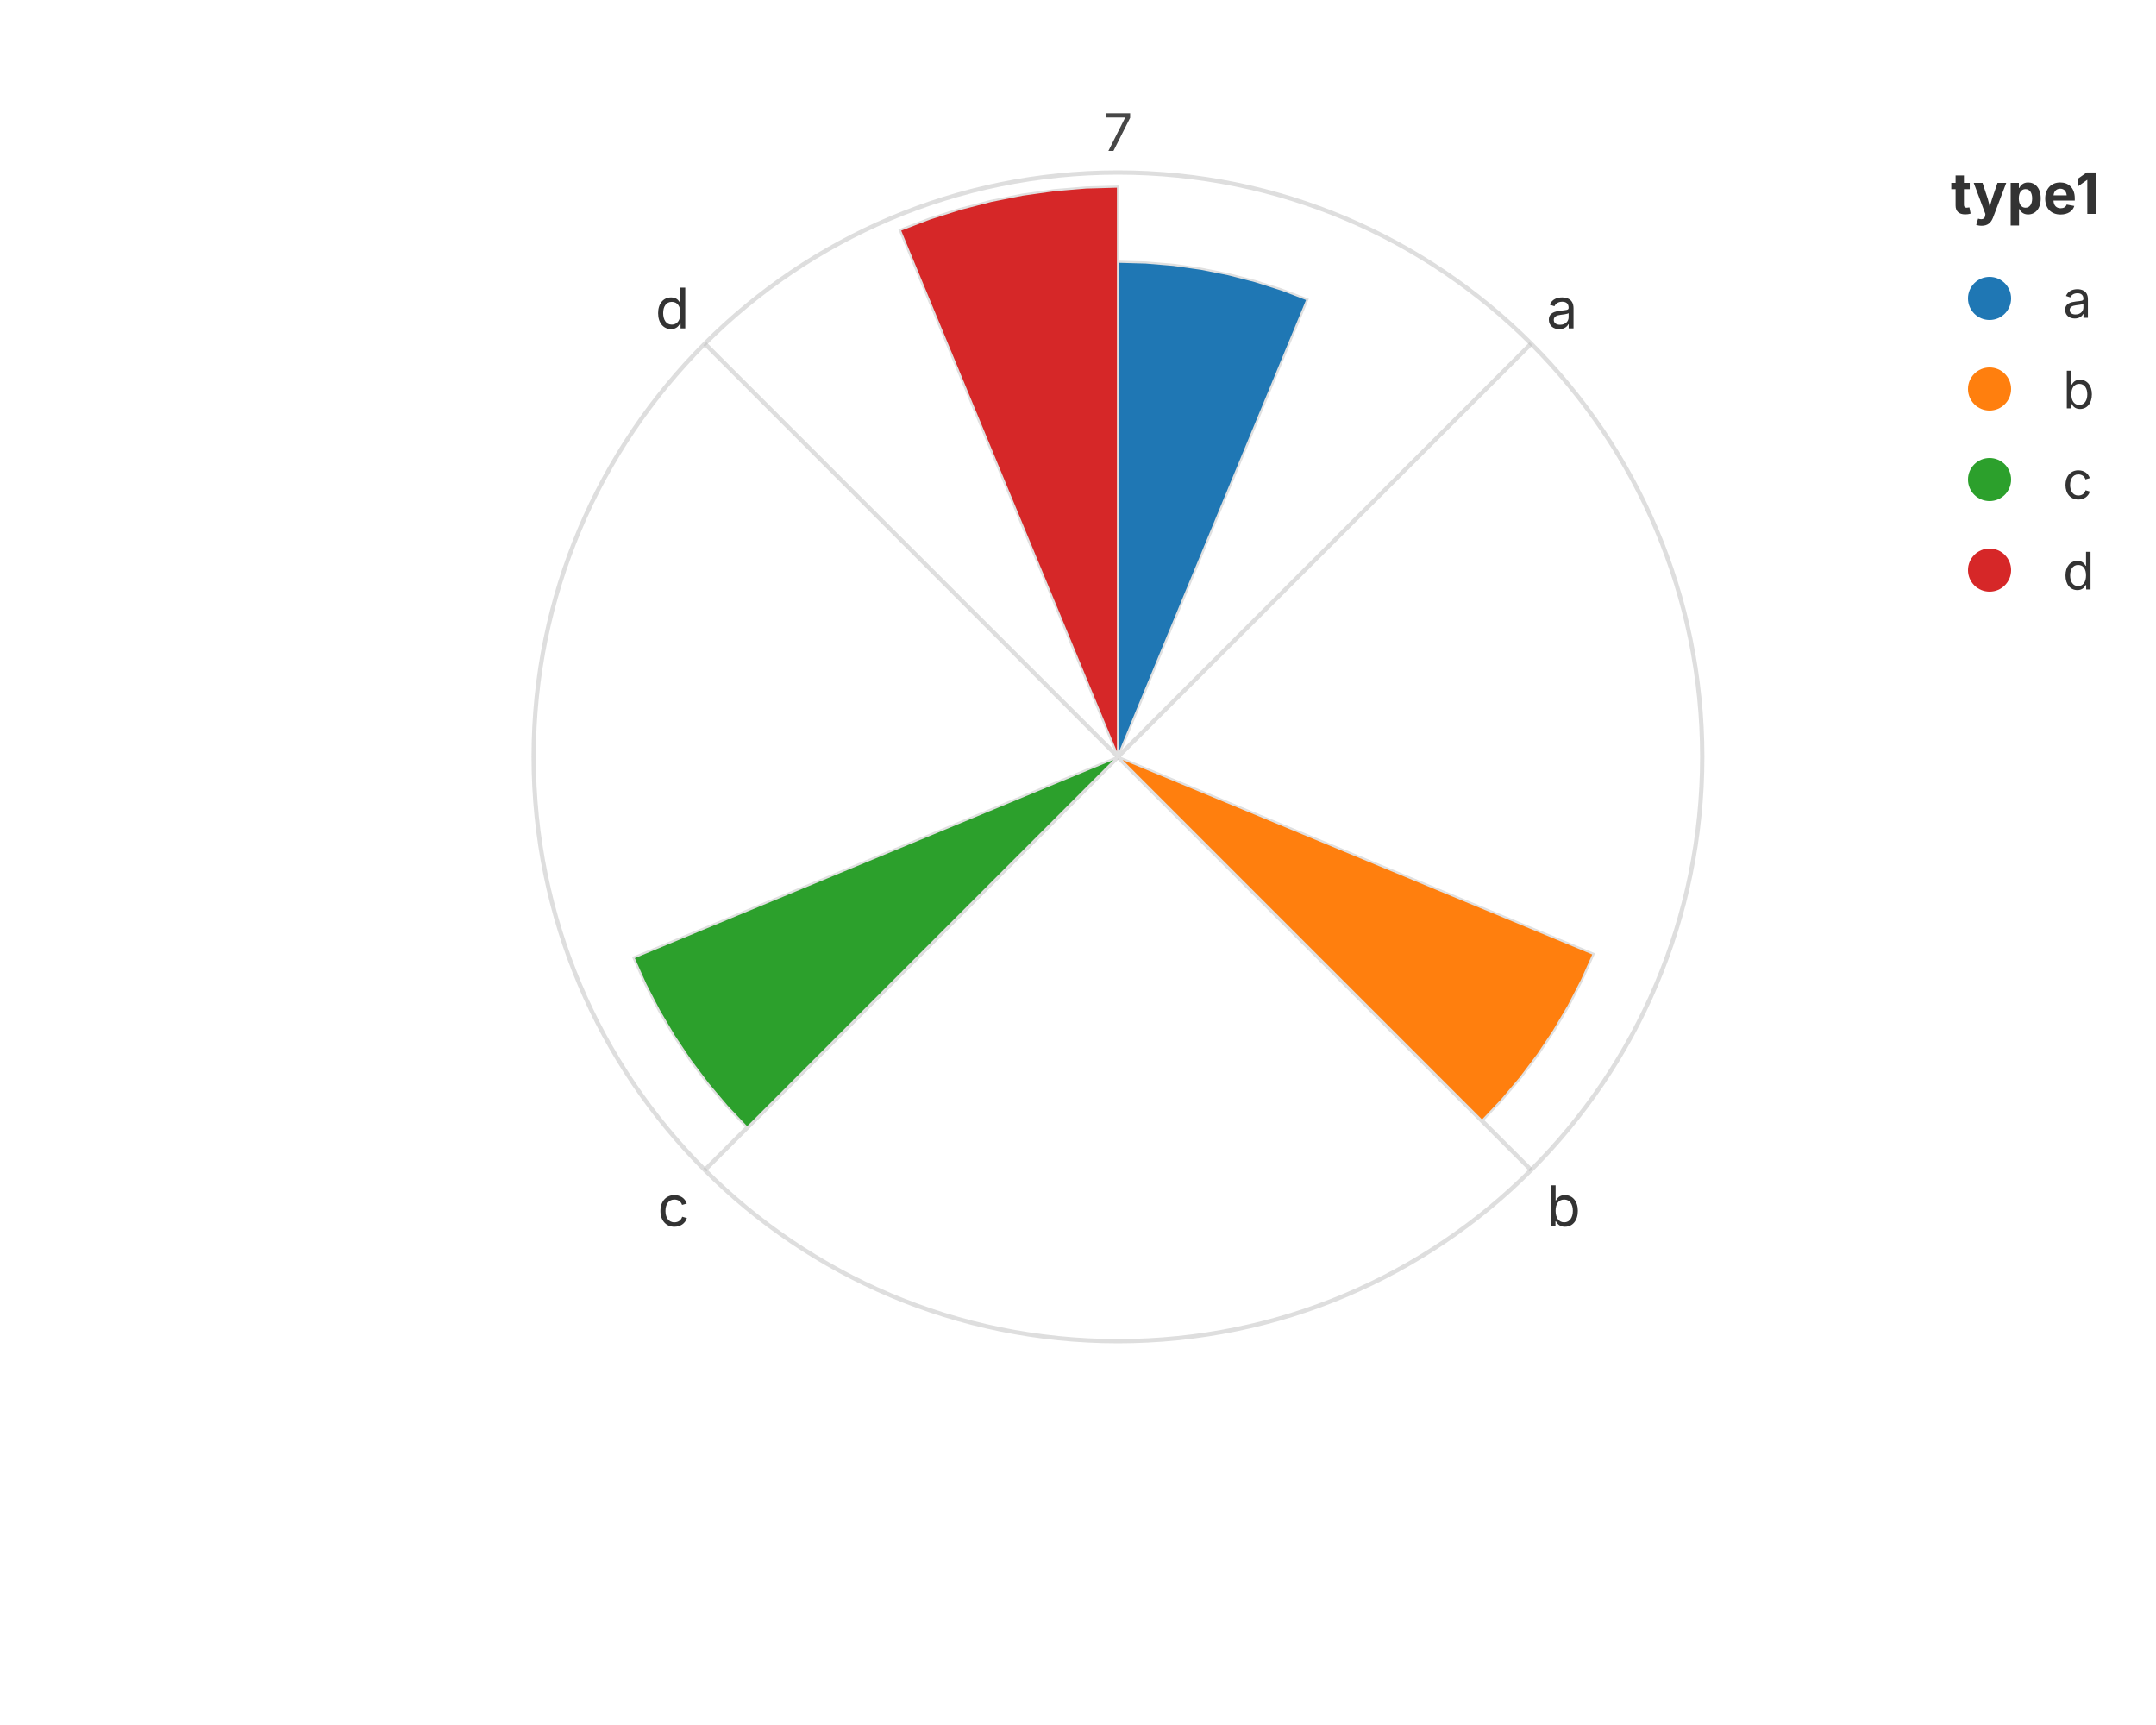
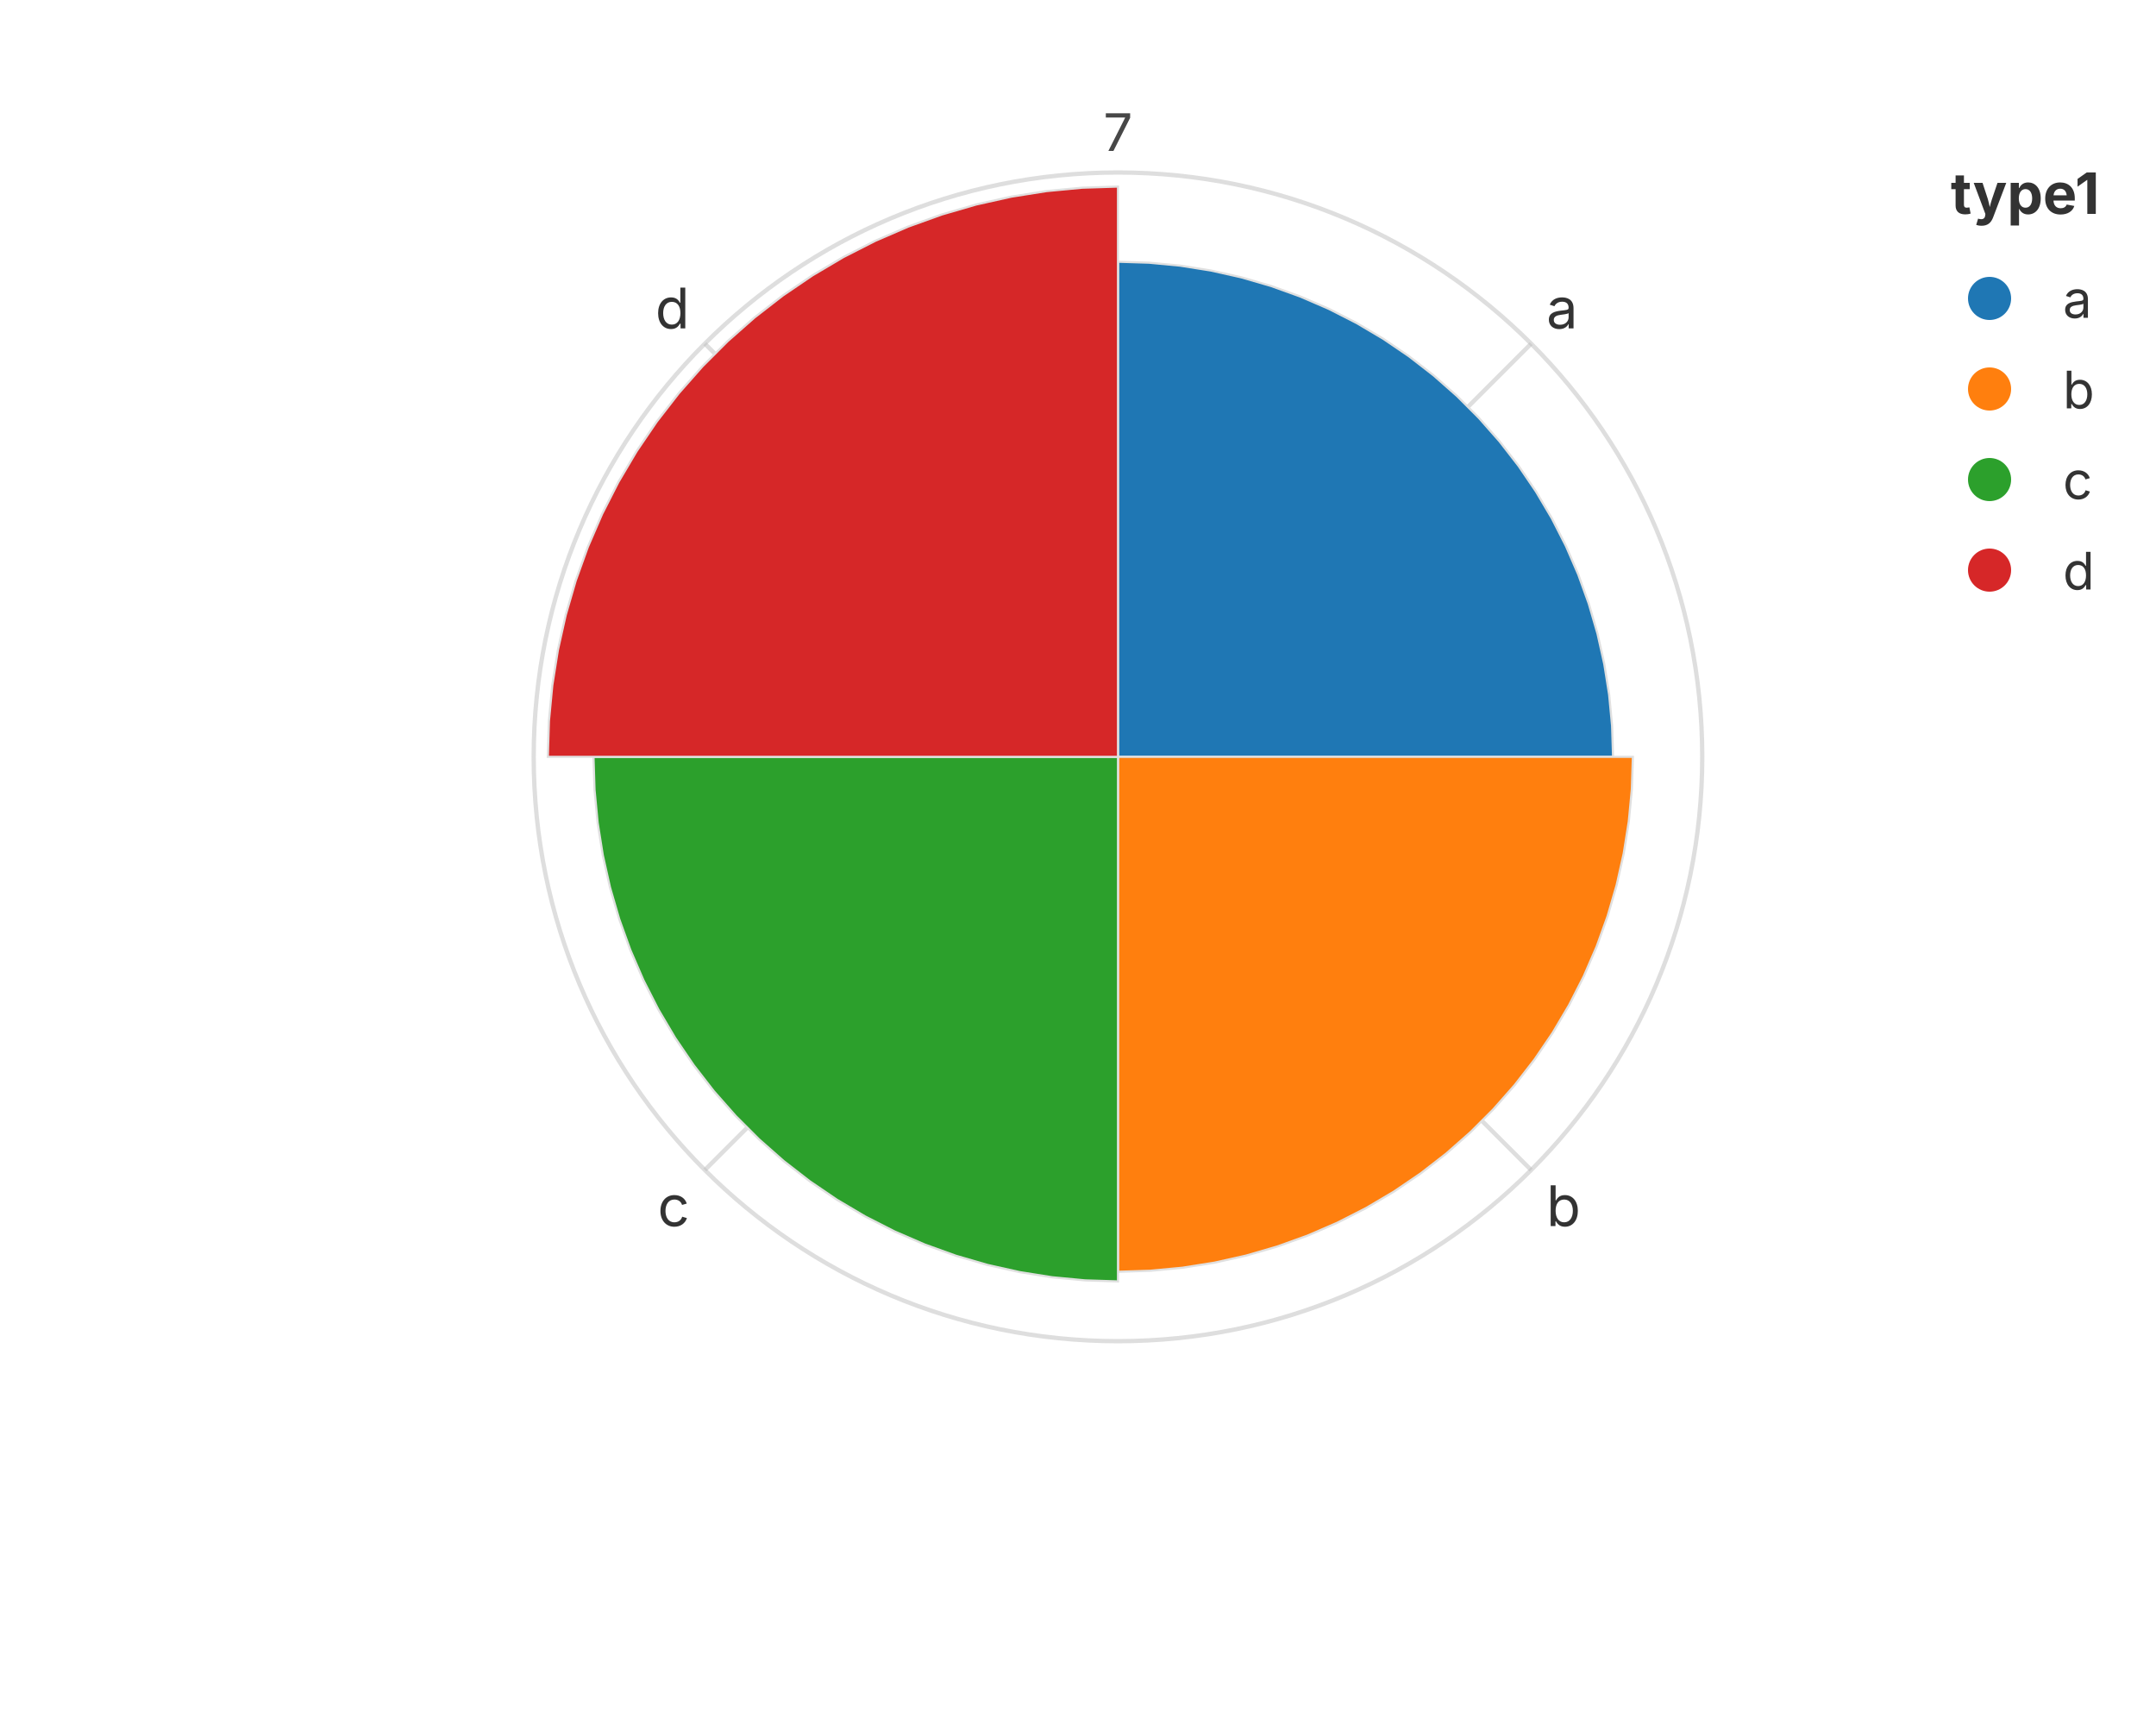
<svg xmlns="http://www.w3.org/2000/svg" width="500" height="400" viewBox="0 0 500 400">
  <rect width="100%" height="100%" fill="rgba(255,255,255,1.000)" />
  <circle cx="259.27" cy="175.50" r="135.50" fill="none" stroke="rgba(189,189,189,1.000)" stroke-width="1.00" opacity="0.5" />
  <text x="259.27" y="35.00" font-size="12" font-family="Inter, -apple-system, BlinkMacSystemFont, 'Segoe UI', Roboto, Helvetica, Arial, 'PingFang SC', 'Microsoft YaHei', Ubuntu, Cantarell, 'Noto Sans', sans-serif" fill="rgba(51,51,51,1.000)" text-anchor="middle" dominant-baseline="auto" opacity="0.9">7</text>
  <line x1="259.27" y1="175.50" x2="355.09" y2="79.69" stroke="rgba(189,189,189,1.000)" stroke-width="1.00" opacity="0.5" />
  <text x="358.62" y="76.15" font-size="13" font-family="Inter, -apple-system, BlinkMacSystemFont, 'Segoe UI', Roboto, Helvetica, Arial, 'PingFang SC', 'Microsoft YaHei', Ubuntu, Cantarell, 'Noto Sans', sans-serif" fill="rgba(51,51,51,1.000)" text-anchor="start" dominant-baseline="auto">a</text>
  <line x1="259.27" y1="175.50" x2="355.09" y2="271.31" stroke="rgba(189,189,189,1.000)" stroke-width="1.00" opacity="0.5" />
  <text x="358.62" y="274.85" font-size="13" font-family="Inter, -apple-system, BlinkMacSystemFont, 'Segoe UI', Roboto, Helvetica, Arial, 'PingFang SC', 'Microsoft YaHei', Ubuntu, Cantarell, 'Noto Sans', sans-serif" fill="rgba(51,51,51,1.000)" text-anchor="start" dominant-baseline="hanging">b</text>
  <line x1="259.27" y1="175.50" x2="163.46" y2="271.31" stroke="rgba(189,189,189,1.000)" stroke-width="1.00" opacity="0.5" />
  <text x="159.93" y="274.85" font-size="13" font-family="Inter, -apple-system, BlinkMacSystemFont, 'Segoe UI', Roboto, Helvetica, Arial, 'PingFang SC', 'Microsoft YaHei', Ubuntu, Cantarell, 'Noto Sans', sans-serif" fill="rgba(51,51,51,1.000)" text-anchor="end" dominant-baseline="hanging">c</text>
  <line x1="259.27" y1="175.50" x2="163.46" y2="79.69" stroke="rgba(189,189,189,1.000)" stroke-width="1.00" opacity="0.5" />
  <text x="159.93" y="76.15" font-size="13" font-family="Inter, -apple-system, BlinkMacSystemFont, 'Segoe UI', Roboto, Helvetica, Arial, 'PingFang SC', 'Microsoft YaHei', Ubuntu, Cantarell, 'Noto Sans', sans-serif" fill="rgba(51,51,51,1.000)" text-anchor="end" dominant-baseline="auto">d</text>
  <defs>
    <clipPath id="plot-clip-area">
      <rect x="81.150" y="40.000" width="356.250" height="271.000" />
    </clipPath>
  </defs>
-   <polygon points="259.275,175.500 259.275,60.688 265.713,60.869 272.130,61.410 278.507,62.311 284.823,63.567 291.059,65.175 297.195,67.131 303.212,69.428 259.275,175.500 259.275,175.500 259.275,175.500 259.275,175.500 259.275,175.500 259.275,175.500 259.275,175.500" fill="rgba(31,119,180,1.000)" stroke="rgba(224,224,224,1.000)" stroke-width="0.500" fill-opacity="1.000" stroke-opacity="1.000" clip-path="url(#plot-clip-area)" />
-   <polygon points="259.275,175.500 369.592,221.195 366.856,227.308 363.782,233.259 360.379,239.028 356.658,244.597 352.630,249.948 348.309,255.066 343.708,259.933 259.275,175.500 259.275,175.500 259.275,175.500 259.275,175.500 259.275,175.500 259.275,175.500 259.275,175.500" fill="rgba(255,127,14,1.000)" stroke="rgba(224,224,224,1.000)" stroke-width="0.500" fill-opacity="1.000" stroke-opacity="1.000" clip-path="url(#plot-clip-area)" />
-   <polygon points="259.275,175.500 173.264,261.511 168.577,256.553 164.175,251.340 160.072,245.888 156.281,240.215 152.815,234.339 149.683,228.277 146.896,222.049 259.275,175.500 259.275,175.500 259.275,175.500 259.275,175.500 259.275,175.500 259.275,175.500 259.275,175.500" fill="rgba(44,160,44,1.000)" stroke="rgba(224,224,224,1.000)" stroke-width="0.500" fill-opacity="1.000" stroke-opacity="1.000" clip-path="url(#plot-clip-area)" />
-   <polygon points="259.275,175.500 208.671,53.331 215.601,50.686 222.668,48.434 229.850,46.581 237.125,45.134 244.469,44.097 251.861,43.474 259.275,43.266 259.275,175.500 259.275,175.500 259.275,175.500 259.275,175.500 259.275,175.500 259.275,175.500 259.275,175.500" fill="rgba(214,39,40,1.000)" stroke="rgba(224,224,224,1.000)" stroke-width="0.500" fill-opacity="1.000" stroke-opacity="1.000" clip-path="url(#plot-clip-area)" />
+   <polygon points="259.275,175.500 259.275,60.688 266.484,60.915 273.665,61.594 280.789,62.722 287.828,64.295 294.754,66.308 301.540,68.751 308.159,71.615 314.586,74.890 320.794,78.561 326.760,82.615 332.459,87.036 337.869,91.806 342.969,96.906 347.739,102.316 352.160,108.015 356.214,113.981 359.885,120.189 363.160,126.616 366.024,133.235 368.467,140.021 370.480,146.947 372.053,153.986 373.181,161.110 373.860,168.291 374.087,175.500 259.275,175.500 259.275,175.500 259.275,175.500 259.275,175.500 259.275,175.500 259.275,175.500 259.275,175.500 259.275,175.500 259.275,175.500 259.275,175.500 259.275,175.500 259.275,175.500 259.275,175.500 259.275,175.500 259.275,175.500 259.275,175.500 259.275,175.500 259.275,175.500 259.275,175.500 259.275,175.500 259.275,175.500 259.275,175.500 259.275,175.500 259.275,175.500 259.275,175.500" fill="rgba(31,119,180,1.000)" stroke="rgba(224,224,224,1.000)" stroke-width="0.500" fill-opacity="1.000" stroke-opacity="1.000" clip-path="url(#plot-clip-area)" />
+   <polygon points="259.275,175.500 378.681,175.500 378.445,182.998 377.739,190.466 376.566,197.874 374.930,205.195 372.837,212.398 370.296,219.456 367.317,226.341 363.911,233.024 360.093,239.481 355.876,245.685 351.279,251.612 346.318,257.239 341.014,262.543 335.387,267.504 329.460,272.101 323.256,276.318 316.799,280.136 310.116,283.542 303.231,286.521 296.173,289.062 288.970,291.155 281.649,292.791 274.241,293.964 266.773,294.670 259.275,294.906 259.275,175.500 259.275,175.500 259.275,175.500 259.275,175.500 259.275,175.500 259.275,175.500 259.275,175.500 259.275,175.500 259.275,175.500 259.275,175.500 259.275,175.500 259.275,175.500 259.275,175.500 259.275,175.500 259.275,175.500 259.275,175.500 259.275,175.500 259.275,175.500 259.275,175.500 259.275,175.500 259.275,175.500 259.275,175.500 259.275,175.500 259.275,175.500 259.275,175.500" fill="rgba(255,127,14,1.000)" stroke="rgba(224,224,224,1.000)" stroke-width="0.500" fill-opacity="1.000" stroke-opacity="1.000" clip-path="url(#plot-clip-area)" />
+   <polygon points="259.275,175.500 259.275,297.138 251.637,296.898 244.030,296.179 236.482,294.983 229.025,293.317 221.687,291.185 214.497,288.596 207.484,285.561 200.675,282.092 194.098,278.202 187.778,273.907 181.740,269.224 176.008,264.170 170.605,258.767 165.551,253.035 160.868,246.997 156.573,240.677 152.683,234.100 149.214,227.291 146.179,220.278 143.590,213.088 141.458,205.750 139.792,198.293 138.596,190.745 137.877,183.138 137.637,175.500 259.275,175.500 259.275,175.500 259.275,175.500 259.275,175.500 259.275,175.500 259.275,175.500 259.275,175.500 259.275,175.500 259.275,175.500 259.275,175.500 259.275,175.500 259.275,175.500 259.275,175.500 259.275,175.500 259.275,175.500 259.275,175.500 259.275,175.500 259.275,175.500 259.275,175.500 259.275,175.500 259.275,175.500 259.275,175.500 259.275,175.500 259.275,175.500 259.275,175.500" fill="rgba(44,160,44,1.000)" stroke="rgba(224,224,224,1.000)" stroke-width="0.500" fill-opacity="1.000" stroke-opacity="1.000" clip-path="url(#plot-clip-area)" />
+   <polygon points="259.275,175.500 127.041,175.500 127.301,167.197 128.083,158.927 129.383,150.722 131.195,142.615 133.513,134.637 136.327,126.821 139.626,119.197 143.397,111.796 147.626,104.645 152.295,97.775 157.387,91.211 162.880,84.979 168.754,79.105 174.986,73.612 181.550,68.520 188.420,63.851 195.571,59.622 202.972,55.851 210.596,52.552 218.412,49.738 226.390,47.420 234.497,45.608 242.702,44.308 250.972,43.526 259.275,43.266 259.275,175.500 259.275,175.500 259.275,175.500 259.275,175.500 259.275,175.500 259.275,175.500 259.275,175.500 259.275,175.500 259.275,175.500 259.275,175.500 259.275,175.500 259.275,175.500 259.275,175.500 259.275,175.500 259.275,175.500 259.275,175.500 259.275,175.500 259.275,175.500 259.275,175.500 259.275,175.500 259.275,175.500 259.275,175.500 259.275,175.500 259.275,175.500 259.275,175.500" fill="rgba(214,39,40,1.000)" stroke="rgba(224,224,224,1.000)" stroke-width="0.500" fill-opacity="1.000" stroke-opacity="1.000" clip-path="url(#plot-clip-area)" />
  <text x="452.400" y="49.600" font-size="13.2" font-family="Inter, -apple-system, BlinkMacSystemFont, 'Segoe UI', Roboto, Helvetica, Arial, 'PingFang SC', 'Microsoft YaHei', Ubuntu, Cantarell, 'Noto Sans', sans-serif" fill="rgba(51,51,51,1.000)" fill-opacity="1.000" text-anchor="start" font-weight="bold">type1</text>
  <circle cx="461.400" cy="69.200" r="5.000" fill="rgba(31,119,180,1.000)" stroke="none" stroke-width="0.000" fill-opacity="1.000" stroke-opacity="1.000" />
  <text x="478.400" y="73.700" font-size="12.0" font-family="Inter, -apple-system, BlinkMacSystemFont, 'Segoe UI', Roboto, Helvetica, Arial, 'PingFang SC', 'Microsoft YaHei', Ubuntu, Cantarell, 'Noto Sans', sans-serif" fill="rgba(51,51,51,1.000)" fill-opacity="1.000" text-anchor="start" font-weight="normal">a</text>
  <circle cx="461.400" cy="90.200" r="5.000" fill="rgba(255,127,14,1.000)" stroke="none" stroke-width="0.000" fill-opacity="1.000" stroke-opacity="1.000" />
  <text x="478.400" y="94.700" font-size="12.0" font-family="Inter, -apple-system, BlinkMacSystemFont, 'Segoe UI', Roboto, Helvetica, Arial, 'PingFang SC', 'Microsoft YaHei', Ubuntu, Cantarell, 'Noto Sans', sans-serif" fill="rgba(51,51,51,1.000)" fill-opacity="1.000" text-anchor="start" font-weight="normal">b</text>
  <circle cx="461.400" cy="111.200" r="5.000" fill="rgba(44,160,44,1.000)" stroke="none" stroke-width="0.000" fill-opacity="1.000" stroke-opacity="1.000" />
  <text x="478.400" y="115.700" font-size="12.0" font-family="Inter, -apple-system, BlinkMacSystemFont, 'Segoe UI', Roboto, Helvetica, Arial, 'PingFang SC', 'Microsoft YaHei', Ubuntu, Cantarell, 'Noto Sans', sans-serif" fill="rgba(51,51,51,1.000)" fill-opacity="1.000" text-anchor="start" font-weight="normal">c</text>
  <circle cx="461.400" cy="132.200" r="5.000" fill="rgba(214,39,40,1.000)" stroke="none" stroke-width="0.000" fill-opacity="1.000" stroke-opacity="1.000" />
  <text x="478.400" y="136.700" font-size="12.0" font-family="Inter, -apple-system, BlinkMacSystemFont, 'Segoe UI', Roboto, Helvetica, Arial, 'PingFang SC', 'Microsoft YaHei', Ubuntu, Cantarell, 'Noto Sans', sans-serif" fill="rgba(51,51,51,1.000)" fill-opacity="1.000" text-anchor="start" font-weight="normal">d</text>
</svg>
